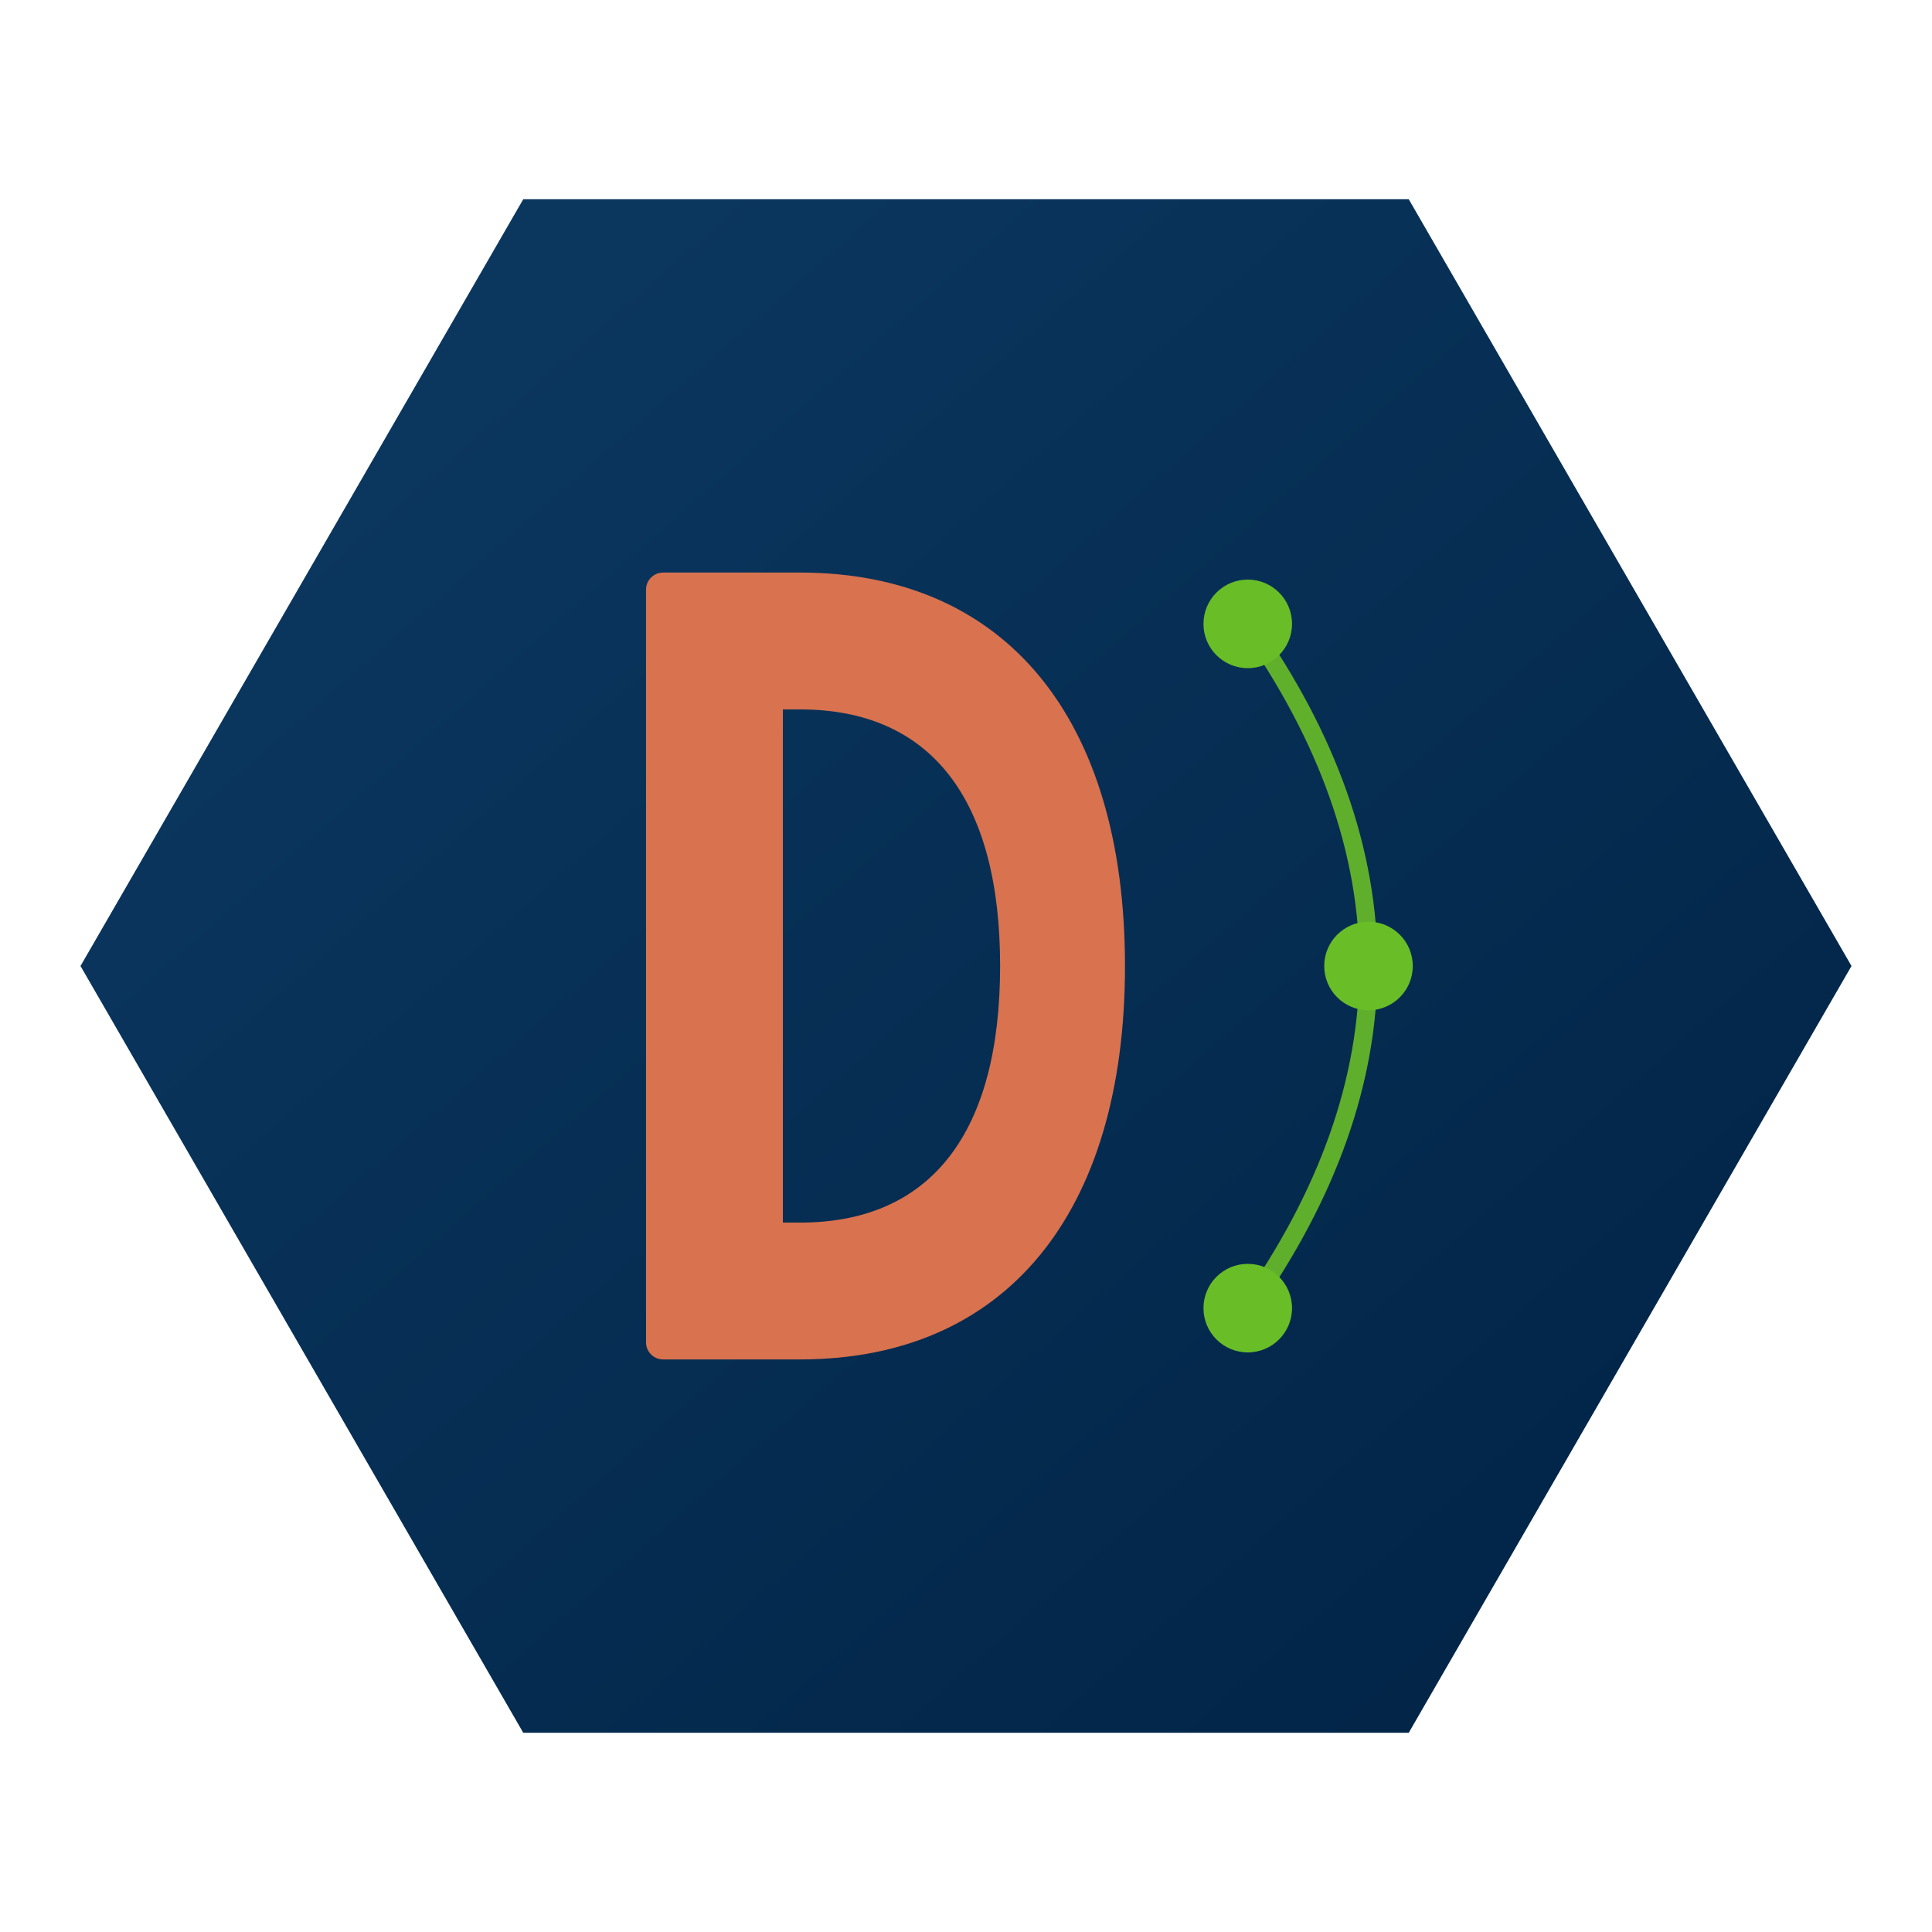
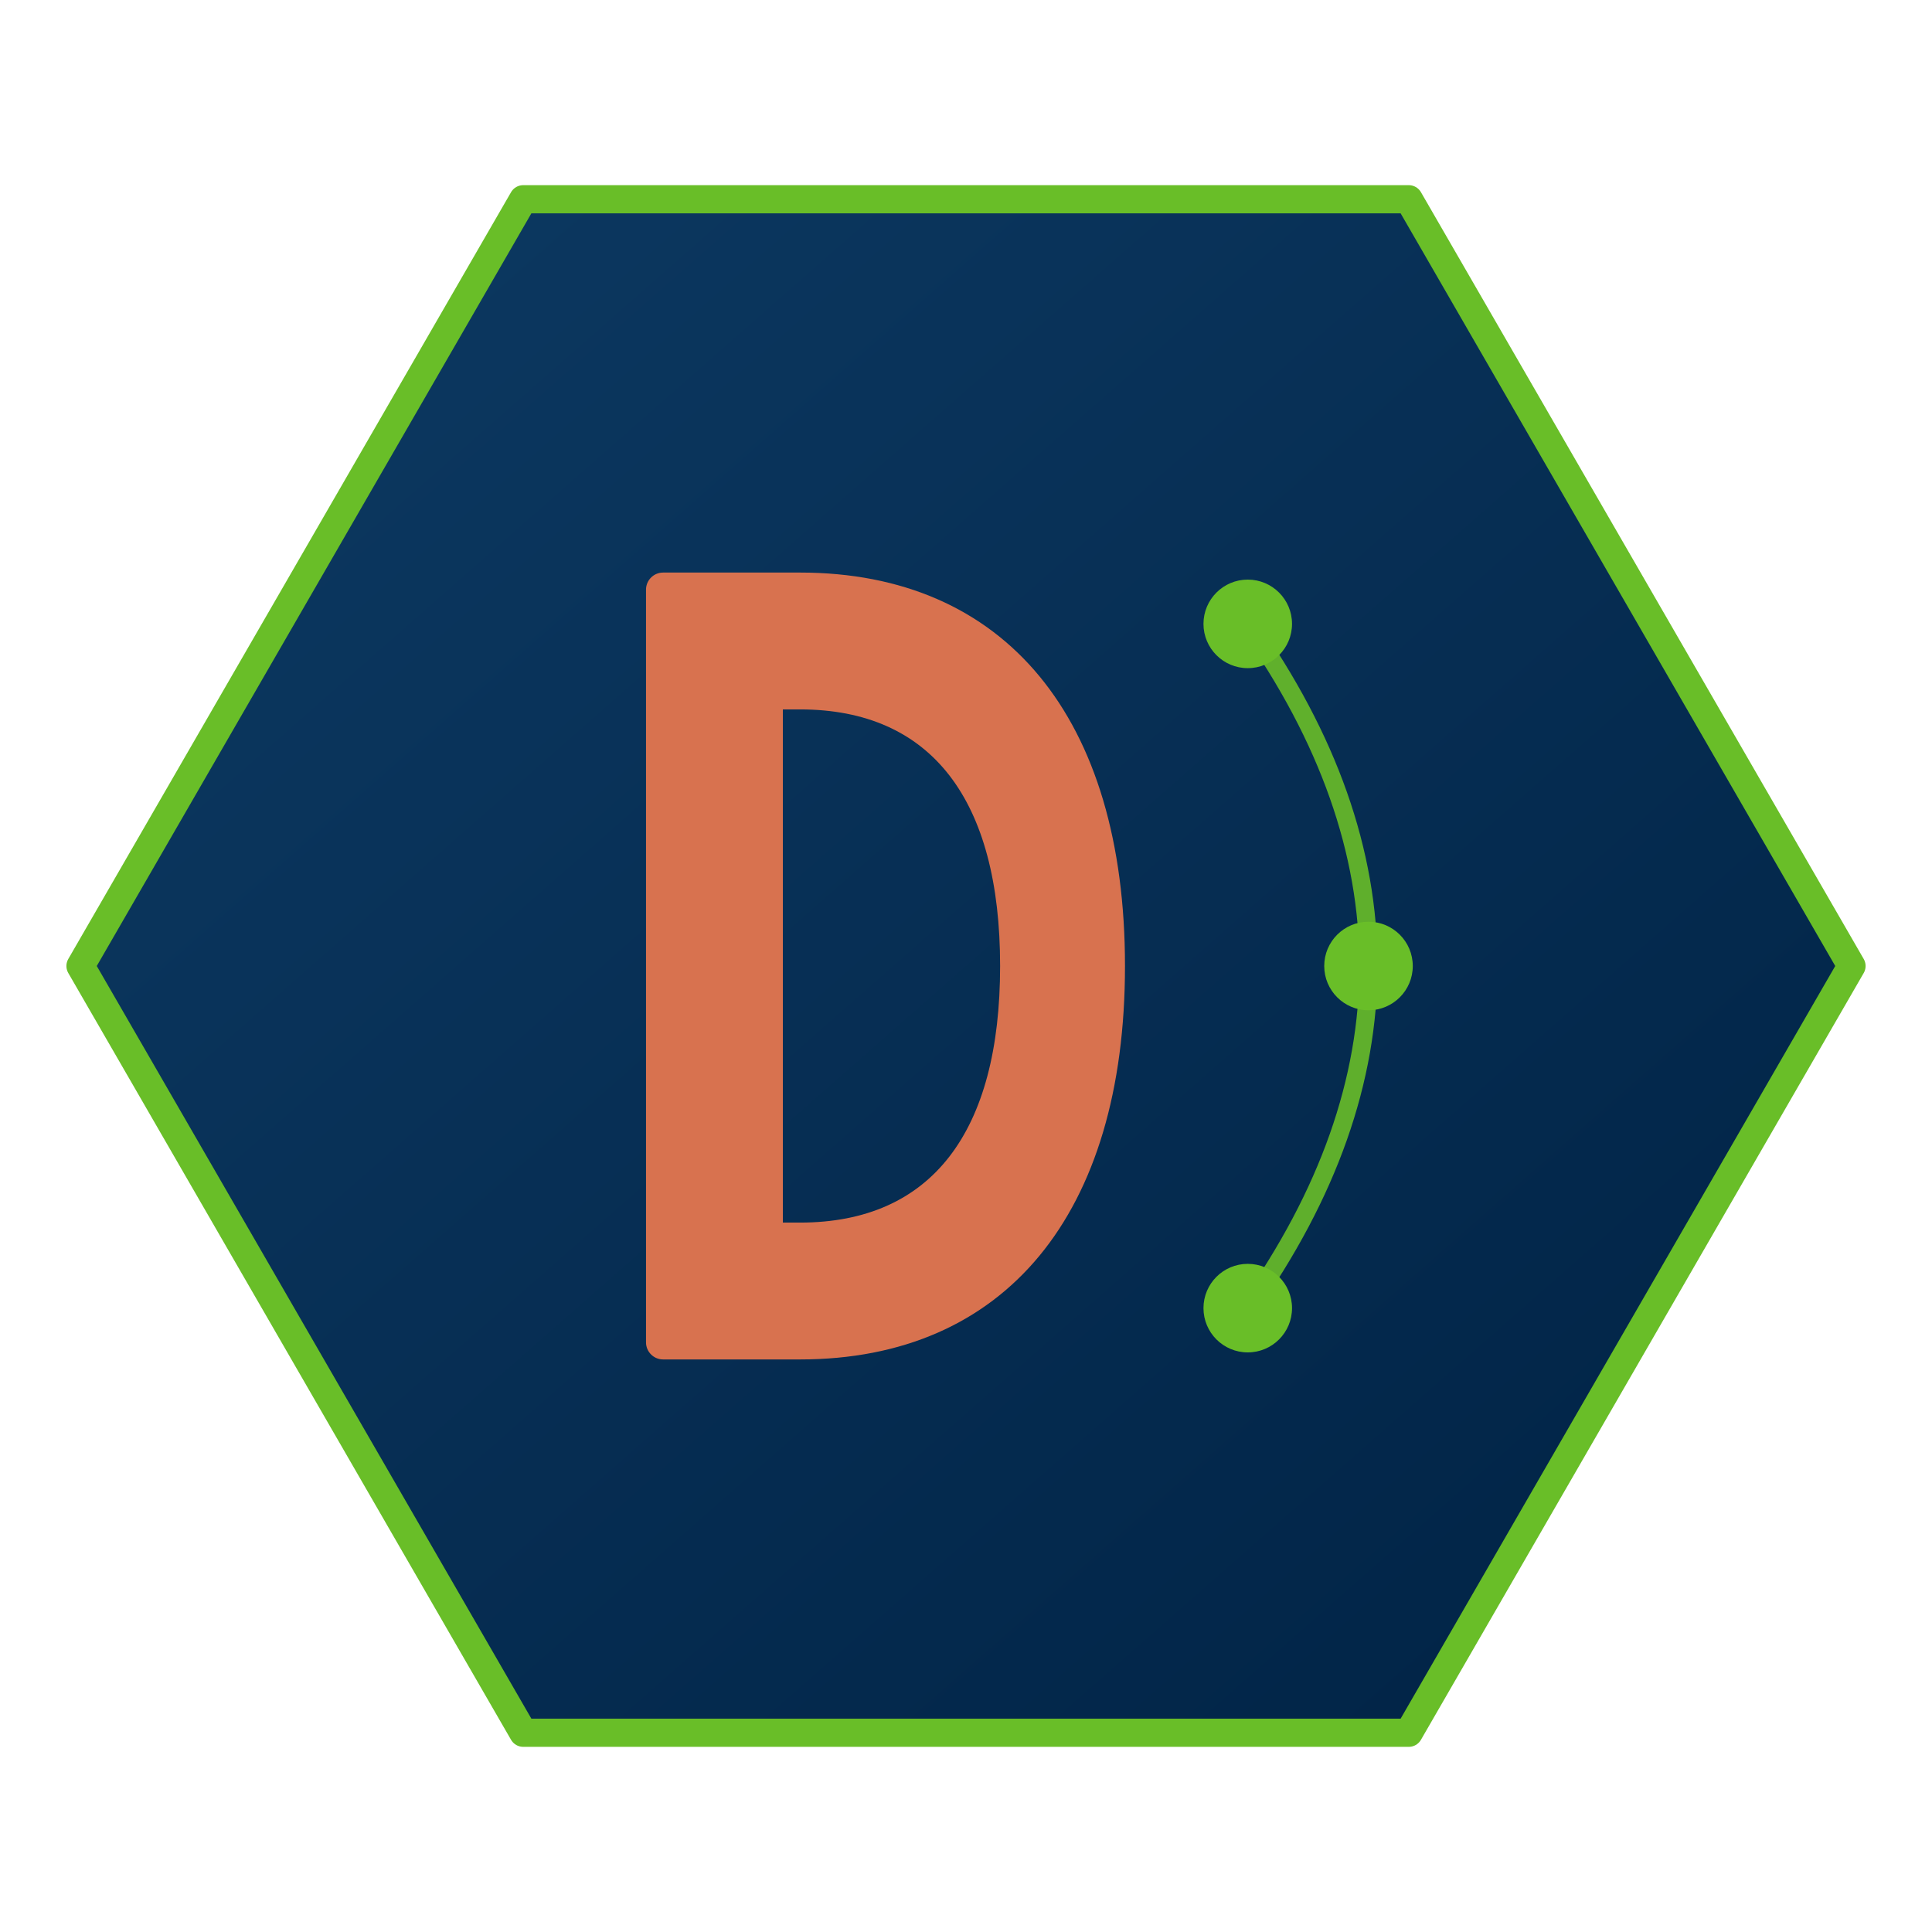
<svg xmlns="http://www.w3.org/2000/svg" viewBox="0 0 96 96">
  <defs>
    <linearGradient id="g" x1="0" y1="0" x2="1" y2="1">
      <stop offset="0%" stop-color="#0d3a63" />
      <stop offset="100%" stop-color="#002244" />
    </linearGradient>
  </defs>
-   <polygon points="92,48 70,86.1 26,86.1 4,48 26,9.9 70,9.9" fill="url(#g)" />
+   <polygon points="92,48 70,86.1 26,86.1 4,48 26,9.9 70,9.9" fill="url(#g)" stroke="#69be28" stroke-width="1.4" stroke-linejoin="round" />
  <g transform="translate(44,48) scale(0.85) translate(-44,-48)">
    <path d="M30 26 v44 a1 1 0 0 0 1 1 h8 c12 0 19 -8.5 19 -23 s-7 -23 -19 -23 h-8 a1 1 0 0 0 -1 1z M38 33 h1 c7.7 0 11.7 5.3 11.7 15 s-4 15 -11.7 15 h-1 z" fill="#d8724f" />
  </g>
  <path d="M62 31 Q74 48 62 65" stroke="#69be28" stroke-width="0.9" fill="none" opacity=".9" />
  <circle cx="62" cy="31" r="2.2" fill="#69be28" />
  <circle cx="68" cy="48" r="2.2" fill="#69be28" />
  <circle cx="62" cy="65" r="2.2" fill="#69be28" />
</svg>
